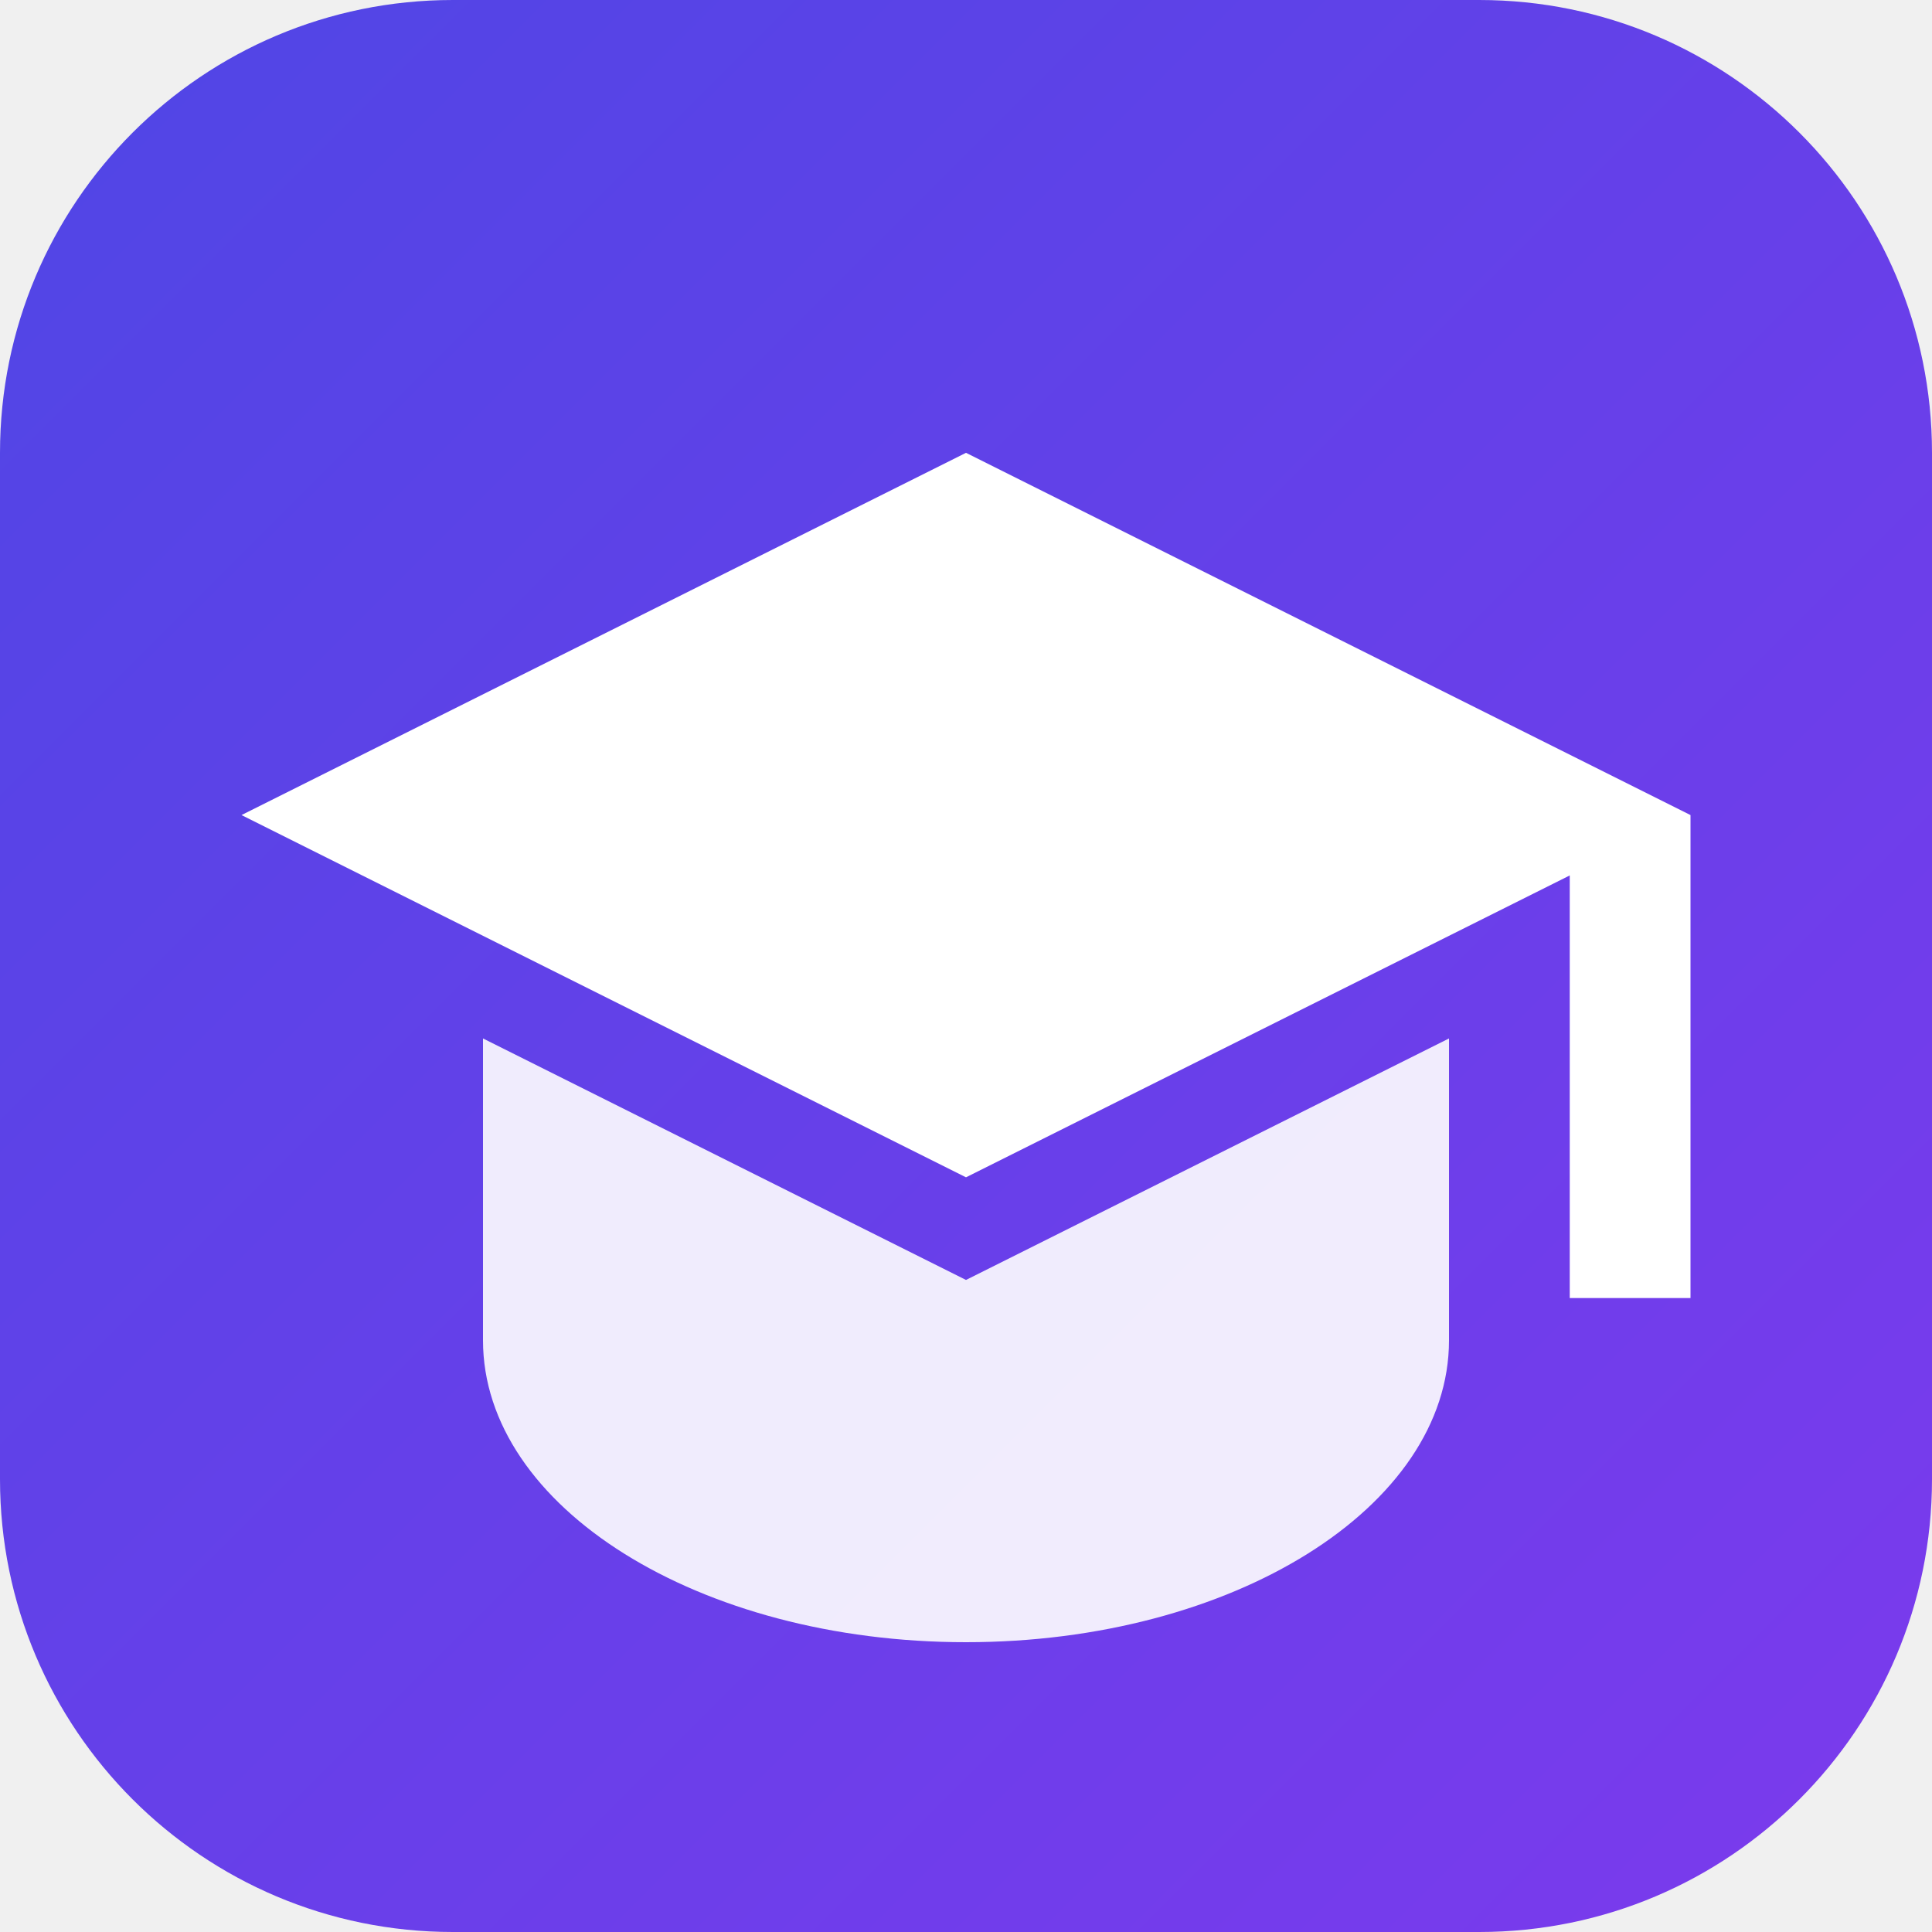
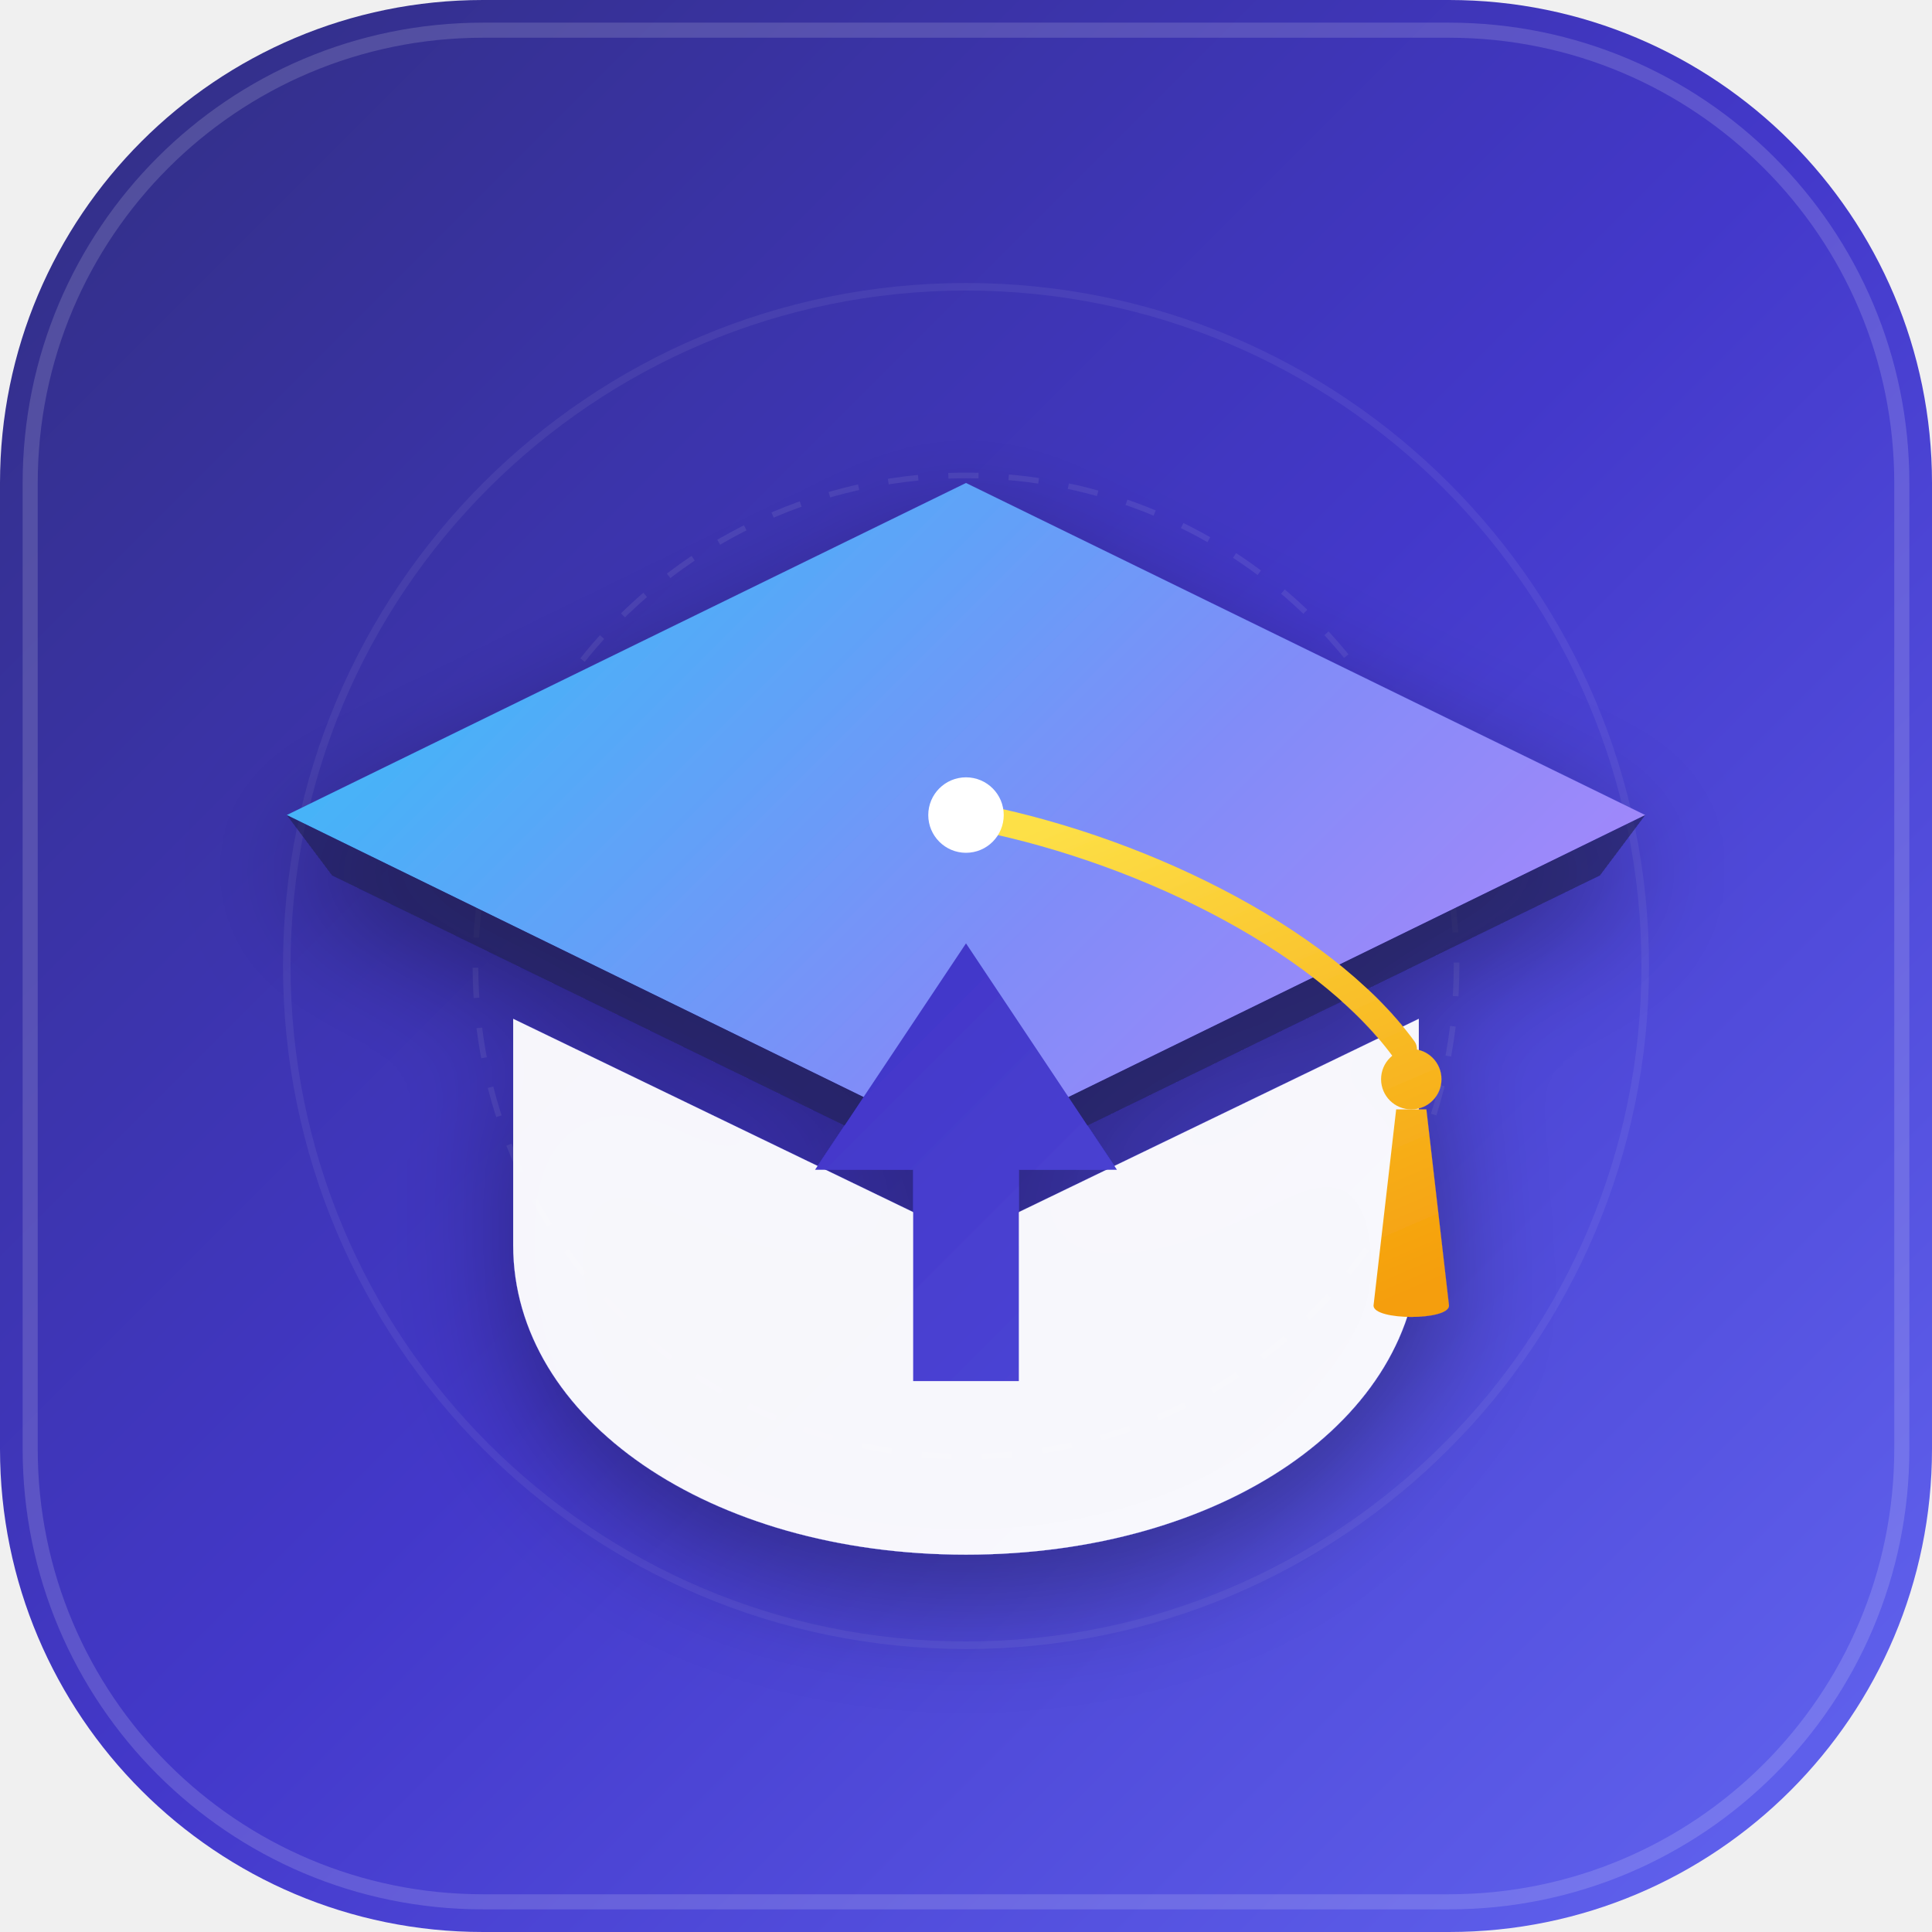
- <svg xmlns="http://www.w3.org/2000/svg" viewBox="0 0 512 512">
+ <svg xmlns="http://www.w3.org/2000/svg" viewBox="0 0 512 512" fill="none">
  <defs>
-     <linearGradient id="grad" x1="0%" y1="0%" x2="100%" y2="100%">
-       <stop offset="0%" stop-color="#4f46e5" />
-       <stop offset="100%" stop-color="#7c3aed" />
+     <linearGradient id="bgGrad" x1="0" y1="0" x2="512" y2="512" gradientUnits="userSpaceOnUse">
+       <stop offset="0%" stop-color="#312e81" />
+       <stop offset="50%" stop-color="#4338ca" />
+       <stop offset="100%" stop-color="#6366f1" />
    </linearGradient>
+     <linearGradient id="accentGrad" x1="120" y1="120" x2="400" y2="400" gradientUnits="userSpaceOnUse">
+       <stop offset="0%" stop-color="#38bdf8" />
+       <stop offset="50%" stop-color="#818cf8" />
+       <stop offset="100%" stop-color="#c084fc" />
+     </linearGradient>
+     <linearGradient id="goldGrad" x1="320" y1="200" x2="380" y2="340" gradientUnits="userSpaceOnUse">
+       <stop offset="0%" stop-color="#fde047" />
+       <stop offset="100%" stop-color="#f59e0b" />
+     </linearGradient>
+     <filter id="glow" x="-20%" y="-20%" width="140%" height="140%">
+       <feDropShadow dx="0" dy="12" stdDeviation="16" flood-color="#000000" flood-opacity="0.35" />
+     </filter>
  </defs>
-   <rect width="512" height="512" rx="120" fill="url(#grad)" />
-   <path d="M256 120L64 216l192 96 160-80v112h32V216L256 120z" fill="#ffffff" />
-   <path d="M128 275.2v80c0 44.2 57.3 80 128 80s128-35.8 128-80v-80l-128 64-128-64z" fill="#ffffff" opacity="0.9" />
+   <rect width="512" height="512" rx="128" fill="url(#bgGrad)" />
+   <rect x="8" y="8" width="496" height="496" rx="120" stroke="rgba(255,255,255,0.15)" stroke-width="4" fill="none" />
+   <circle cx="256" cy="256" r="180" stroke="rgba(255, 255, 255, 0.06)" stroke-width="2" />
+   <circle cx="256" cy="256" r="130" stroke="rgba(255, 255, 255, 0.08)" stroke-width="1.5" stroke-dasharray="8 8" />
+   <g filter="url(#glow)">
+     <path d="M256 128L76 216L256 304L436 216L256 128Z" fill="url(#accentGrad)" />
+     <path d="M76 216L88 232L256 314L424 232L436 216L256 304L76 216Z" fill="#1e1b4b" opacity="0.6" />
+     <path d="M136 270V330C136 376 188 412 256 412C324 412 376 376 376 330V270L256 328L136 270Z" fill="#ffffff" opacity="0.95" />
+     <path d="M256 250L216 310H242V366H270V310H296L256 250Z" fill="url(#bgGrad)" />
+     <path d="M256 216C300 224 350 248 372 278" stroke="url(#goldGrad)" stroke-width="7" stroke-linecap="round" fill="none" />
+     <circle cx="374" cy="286" r="8" fill="url(#goldGrad)" />
+     <path d="M370 294L364 346C364 350 384 350 384 346L378 294Z" fill="url(#goldGrad)" />
+     <circle cx="256" cy="216" r="10" fill="#ffffff" />
+   </g>
</svg>
